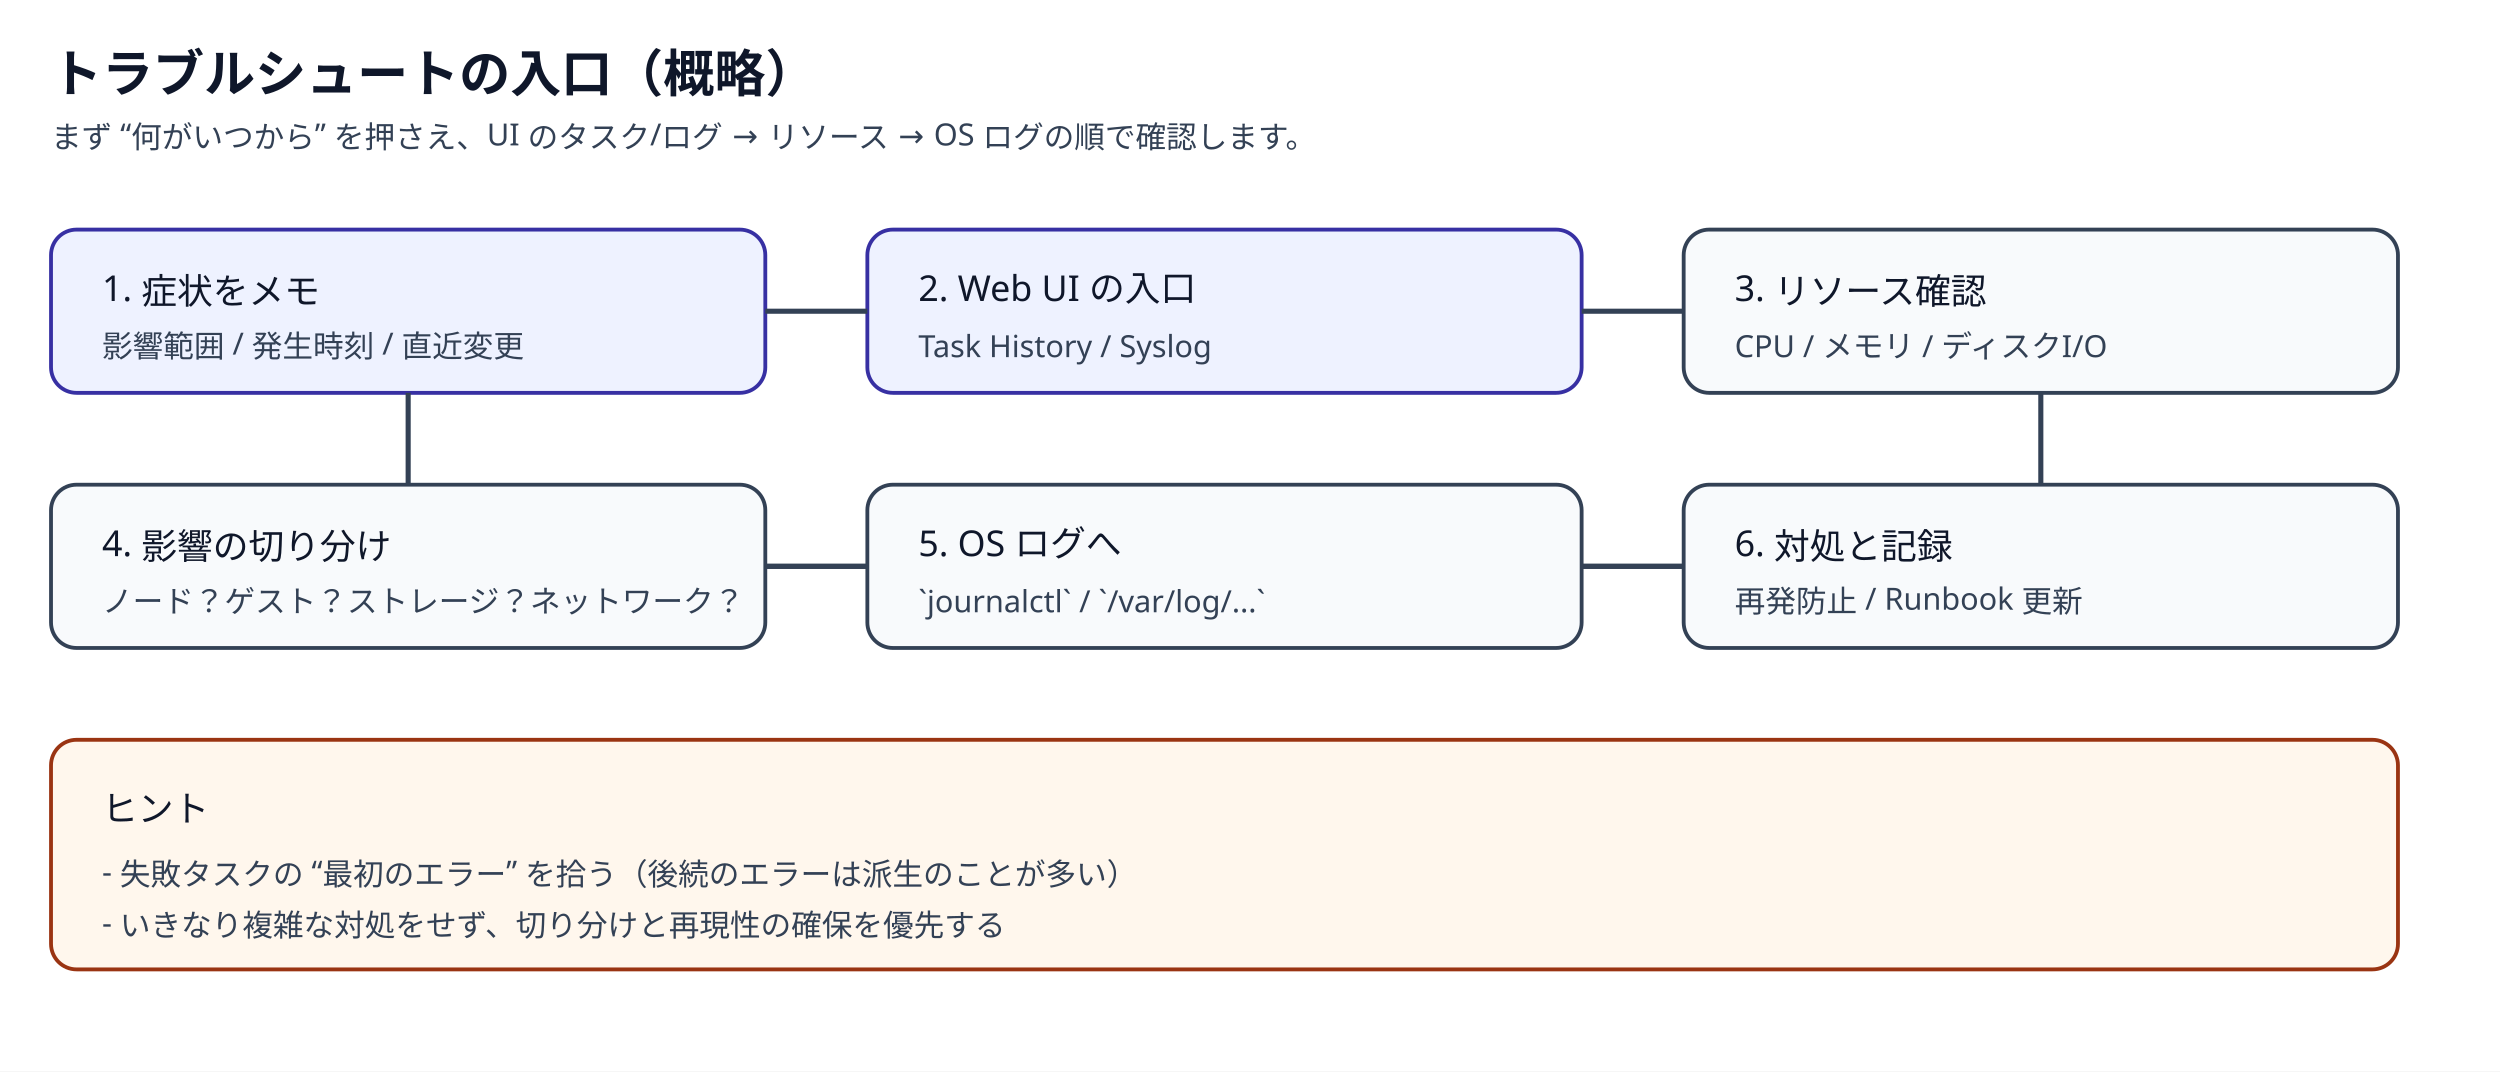
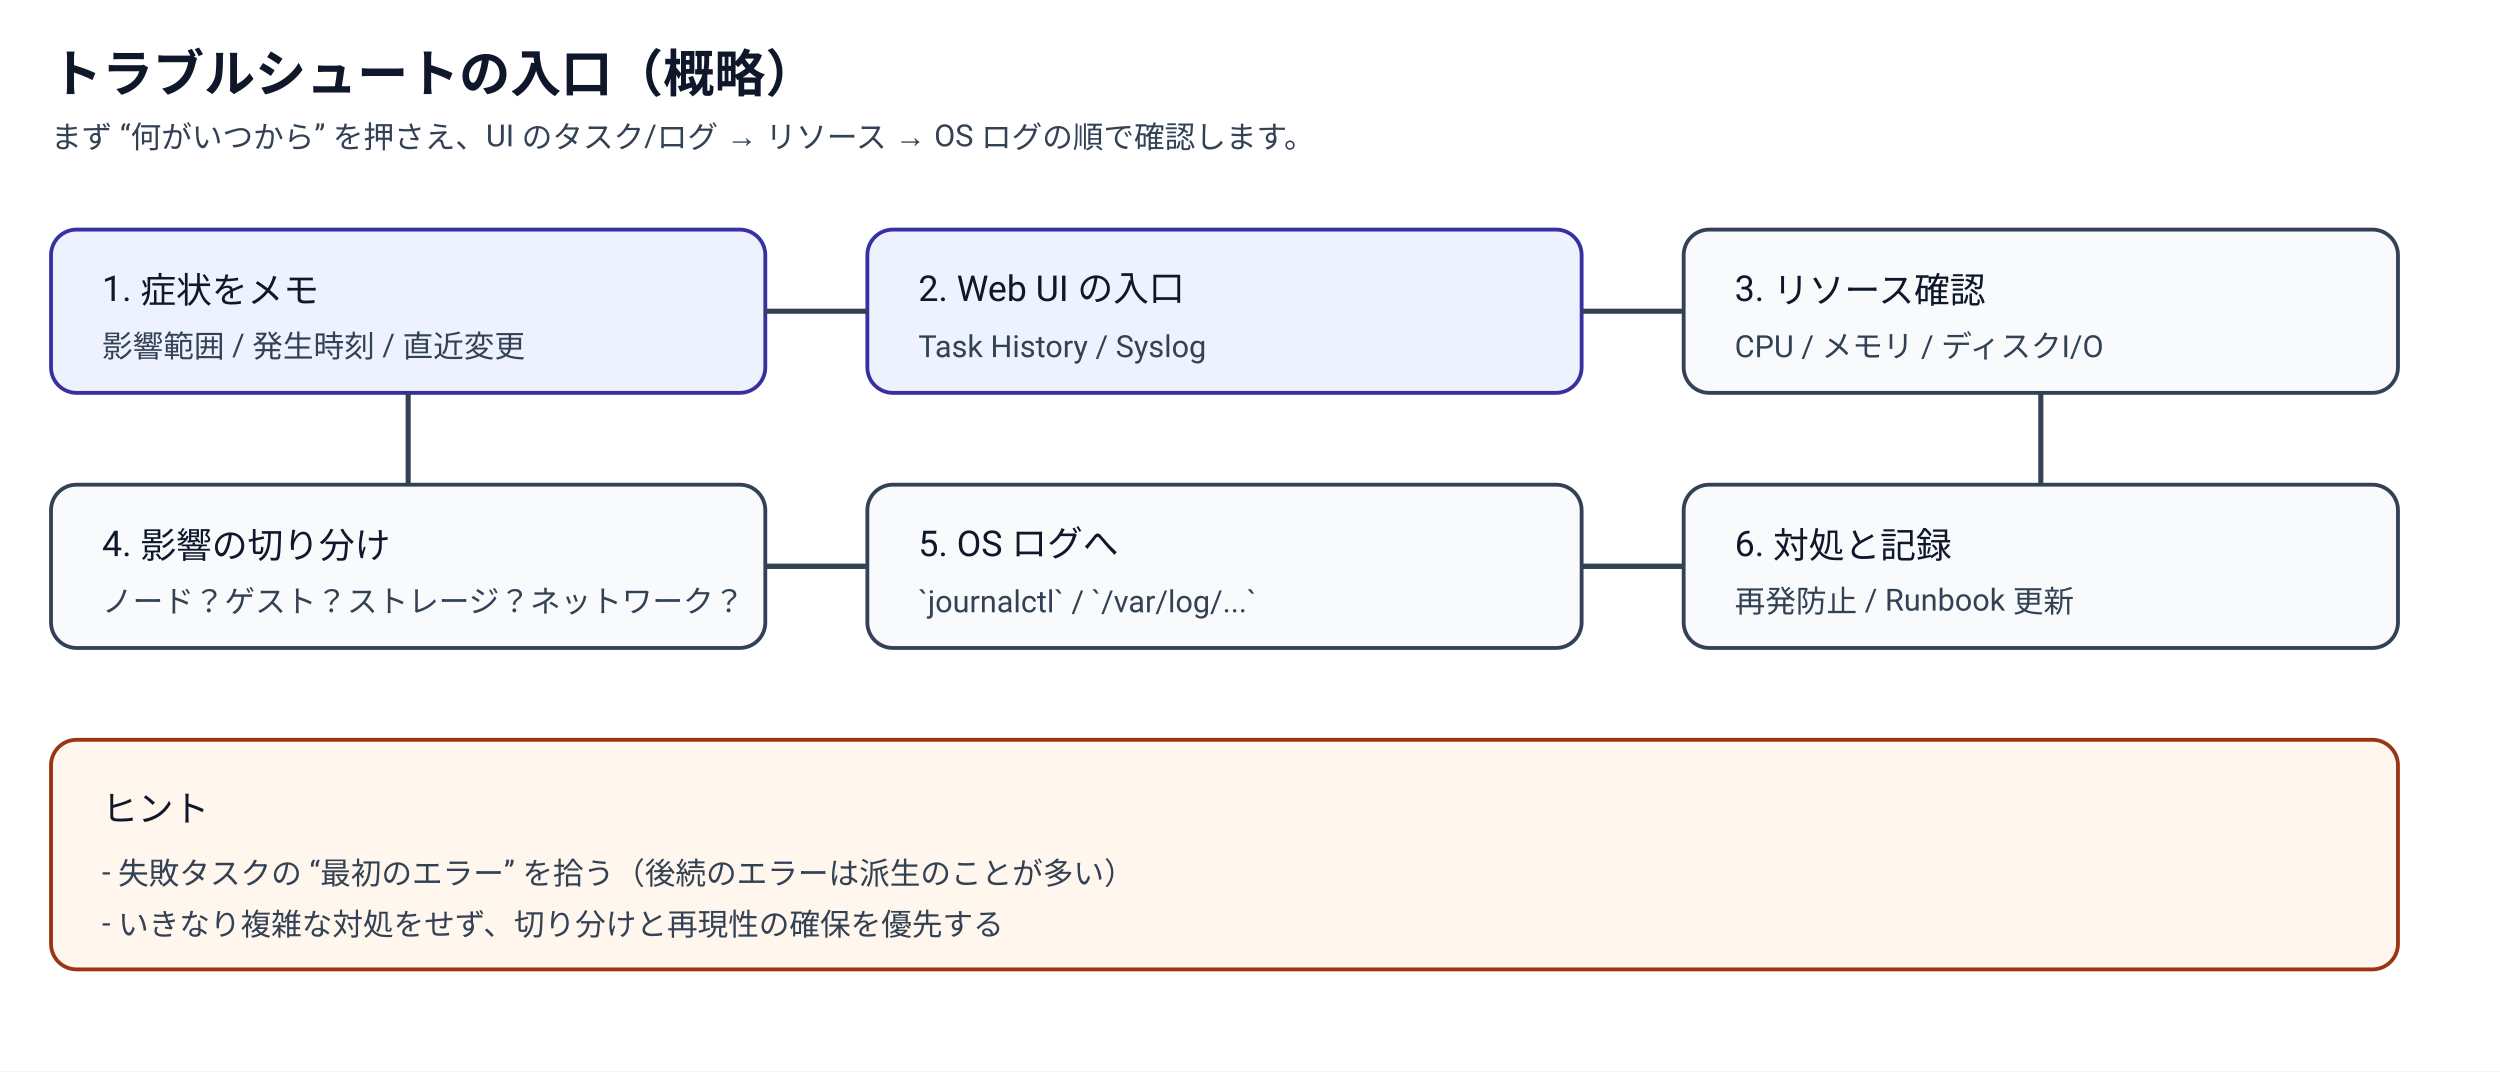
<svg xmlns="http://www.w3.org/2000/svg" width="980" height="420" viewBox="0 0 980 420">
  <style>
-     .title { font: 20px sans-serif; font-weight: 600; fill: #0f172a; }
-     .label { font: 14px sans-serif; fill: #0f172a; }
-     .small { font: 12px sans-serif; fill: #334155; }
+     .title { font: 20px -apple-system, BlinkMacSystemFont, 'Segoe UI', Roboto, 'Helvetica Neue', Arial, 'Noto Sans', sans-serif, 'Apple Color Emoji', 'Segoe UI Emoji', 'Segoe UI Symbol', 'Noto Color Emoji'; font-weight: 600; fill: #0f172a; }
+     .label { font: 14px -apple-system, BlinkMacSystemFont, 'Segoe UI', Roboto, 'Helvetica Neue', Arial, 'Noto Sans', sans-serif, 'Apple Color Emoji', 'Segoe UI Emoji', 'Segoe UI Symbol', 'Noto Color Emoji'; fill: #0f172a; }
+     .small { font: 12px -apple-system, BlinkMacSystemFont, 'Segoe UI', Roboto, 'Helvetica Neue', Arial, 'Noto Sans', sans-serif, 'Apple Color Emoji', 'Segoe UI Emoji', 'Segoe UI Symbol', 'Noto Color Emoji'; fill: #334155; }
    .box { fill: #f8fafc; stroke: #334155; stroke-width: 1.5; rx: 10; }
    .accent { fill: #eef2ff; stroke: #3730a3; stroke-width: 1.5; rx: 10; }
    .note { fill: #fff7ed; stroke: #9a3412; stroke-width: 1.5; rx: 10; }
    .line { stroke: #334155; stroke-width: 2; }
  </style>
  <rect x="0" y="0" width="980" height="420" fill="#ffffff" />
  <text class="title" x="20" y="36">トラブルシュートの入口（概略）</text>
  <text class="small" x="20" y="58">まず “何がいつから” を押さえ、UI のタスク/ログ → リソース → OS ログの順で確認します。</text>
  <rect class="accent" x="20" y="90" width="280" height="64" />
  <text class="label" x="40" y="118">1. 症状をメモ</text>
  <text class="small" x="40" y="140">影響範囲 / 発生時刻 / 直近変更</text>
  <rect class="accent" x="340" y="90" width="280" height="64" />
  <text class="label" x="360" y="118">2. Web UI の入口</text>
  <text class="small" x="360" y="140">Task History / Syslog</text>
  <rect class="box" x="660" y="90" width="280" height="64" />
  <text class="label" x="680" y="118">3. リソース確認</text>
  <text class="small" x="680" y="140">CPU / メモリ / ディスクI/O</text>
  <rect class="box" x="20" y="190" width="280" height="64" />
  <text class="label" x="40" y="218">4. 影響の切り分け</text>
  <text class="small" x="40" y="240">ノード？ゲスト？ストレージ？ネットワーク？</text>
  <rect class="box" x="340" y="190" width="280" height="64" />
  <text class="label" x="360" y="218">5. OS ログへ</text>
  <text class="small" x="360" y="240">`journalctl` / `/var/log/...`</text>
  <rect class="box" x="660" y="190" width="280" height="64" />
  <text class="label" x="680" y="218">6. 対処と記録</text>
  <text class="small" x="680" y="240">再発防止 / Runbook 更新</text>
  <rect class="note" x="20" y="290" width="920" height="90" />
  <text class="label" x="40" y="322">ヒント</text>
  <text class="small" x="40" y="346">- 失敗タスクの “最初のエラー” を拾う（後続のエラーは派生のことが多い）</text>
  <text class="small" x="40" y="366">- いきなり複雑な対処をせず、切り分けと再現性の確保を優先する</text>
  <line class="line" x1="300" y1="122" x2="340" y2="122" />
  <line class="line" x1="620" y1="122" x2="660" y2="122" />
  <line class="line" x1="800" y1="154" x2="800" y2="190" />
  <line class="line" x1="660" y1="222" x2="620" y2="222" />
  <line class="line" x1="340" y1="222" x2="300" y2="222" />
  <line class="line" x1="160" y1="154" x2="160" y2="190" />
  <line class="line" x1="300" y1="222" x2="340" y2="222" />
  <line class="line" x1="620" y1="222" x2="660" y2="222" />
</svg>
